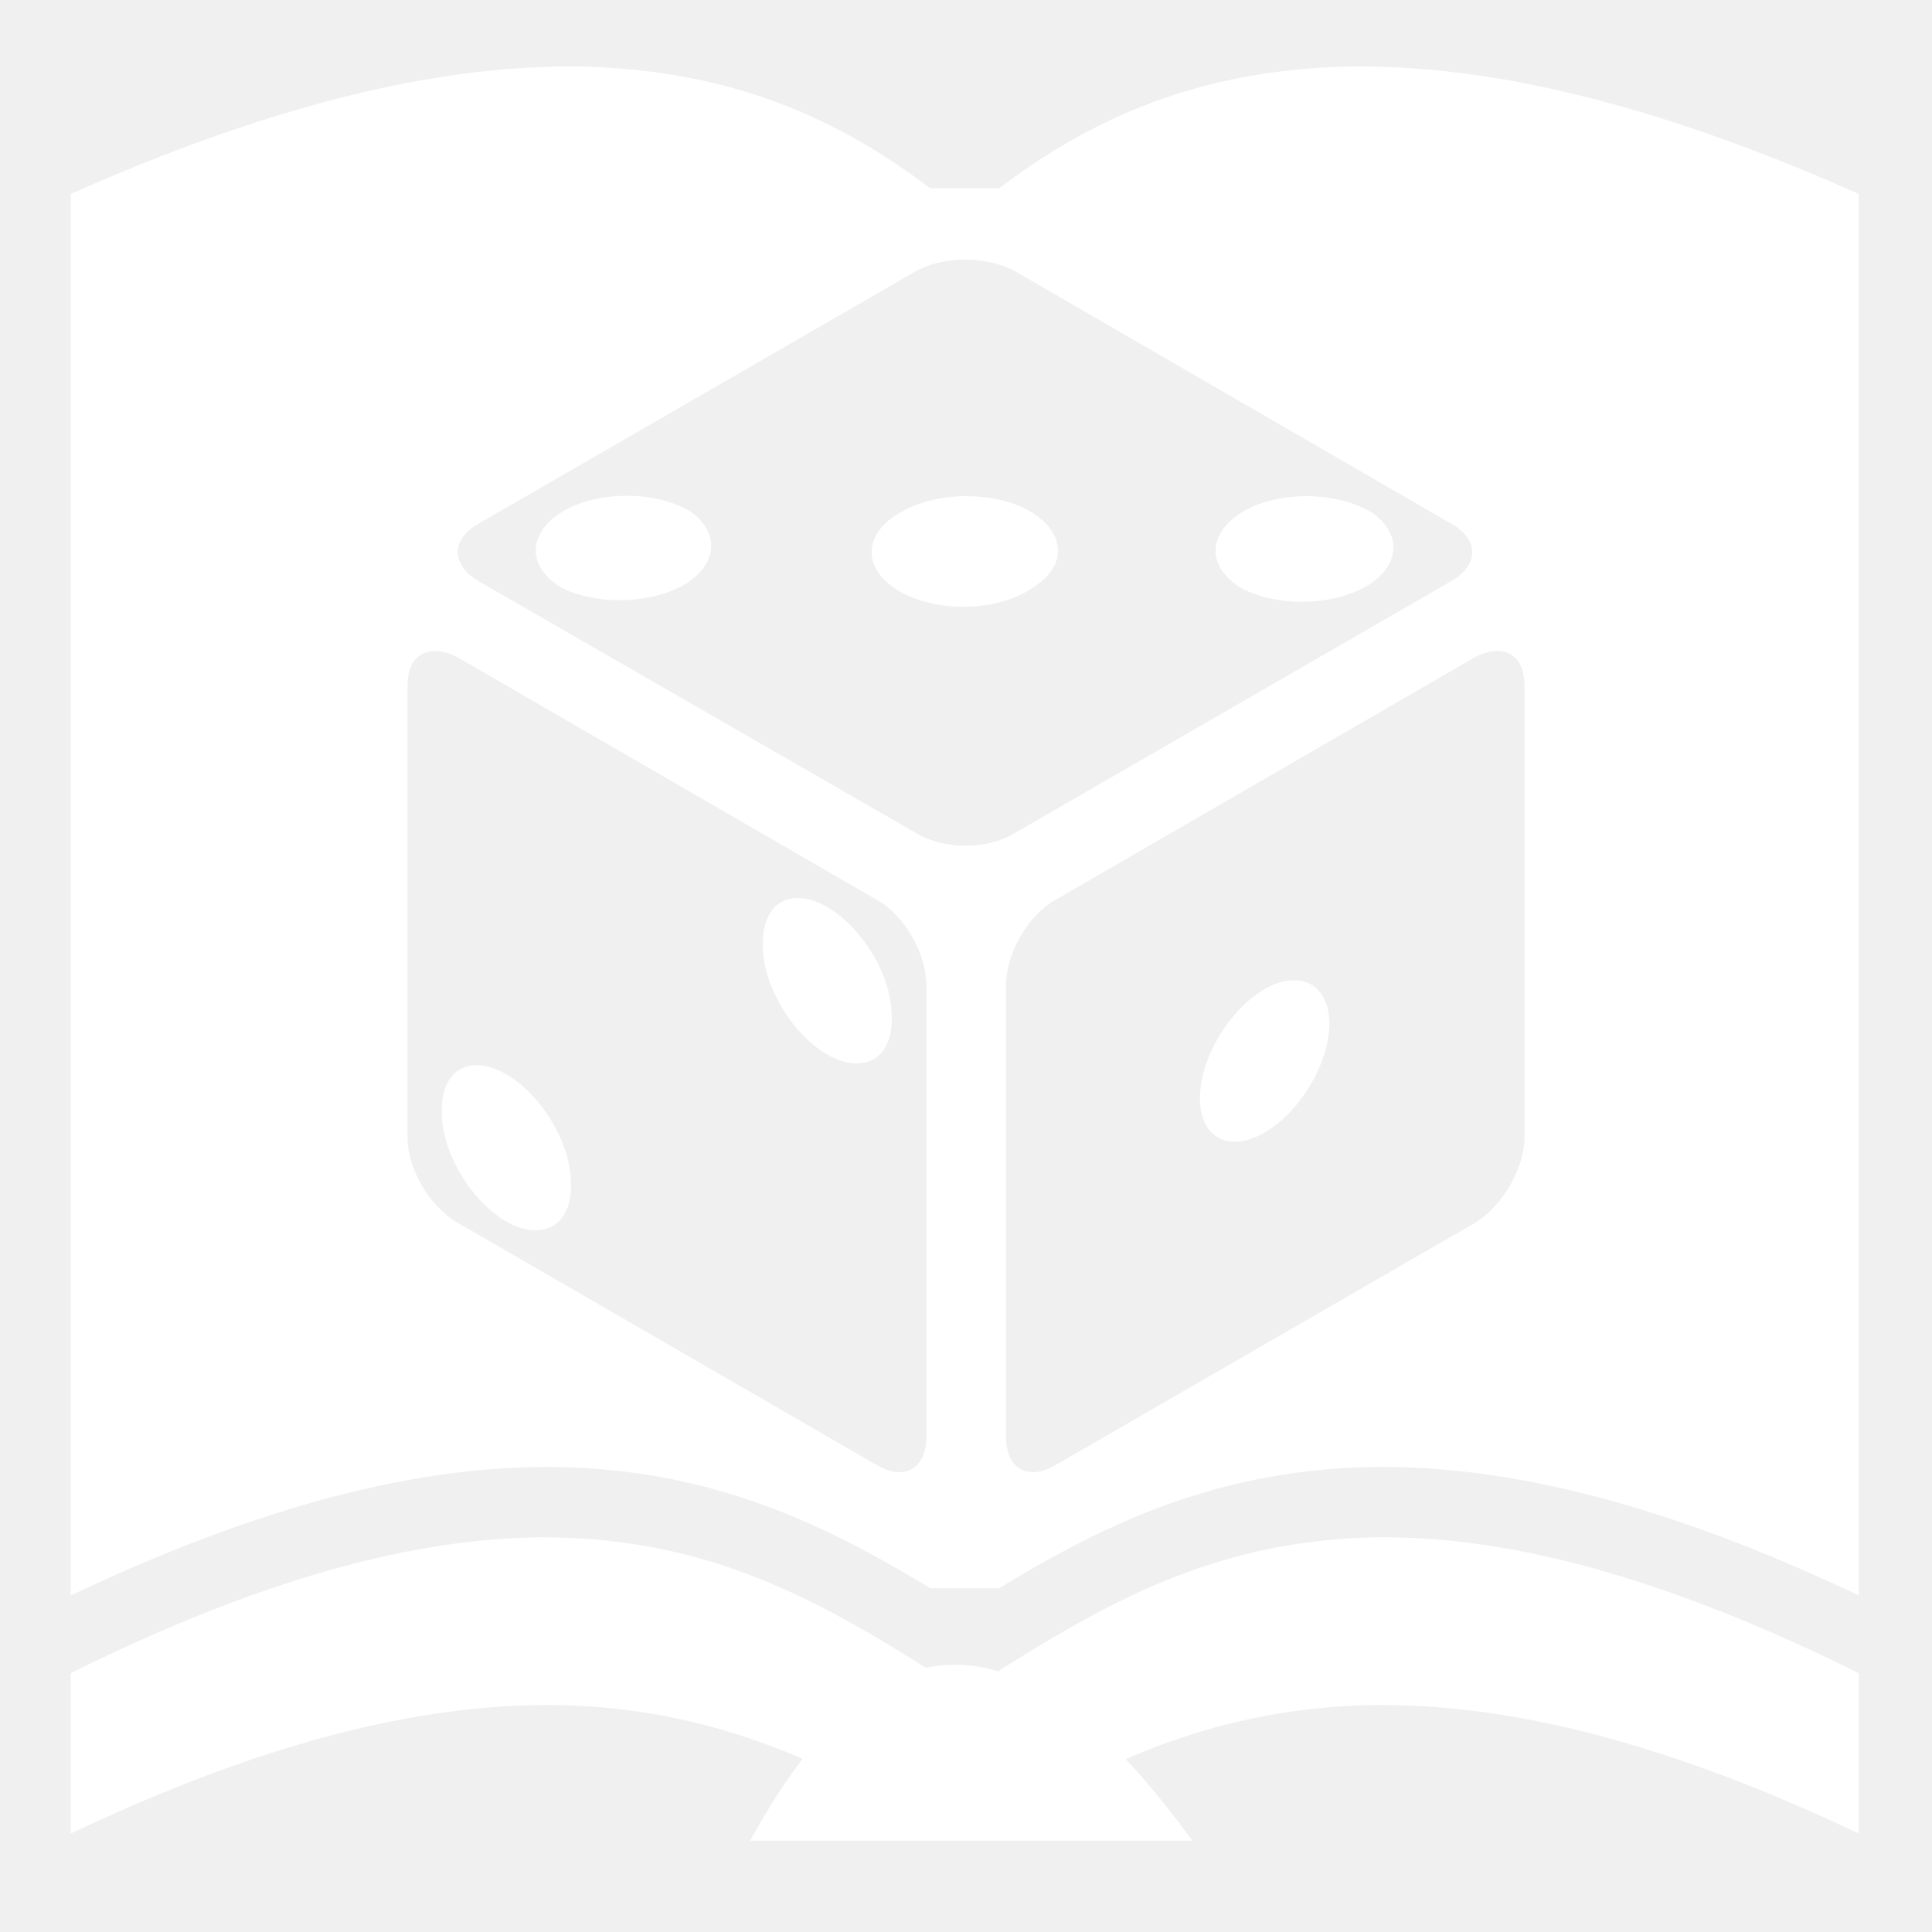
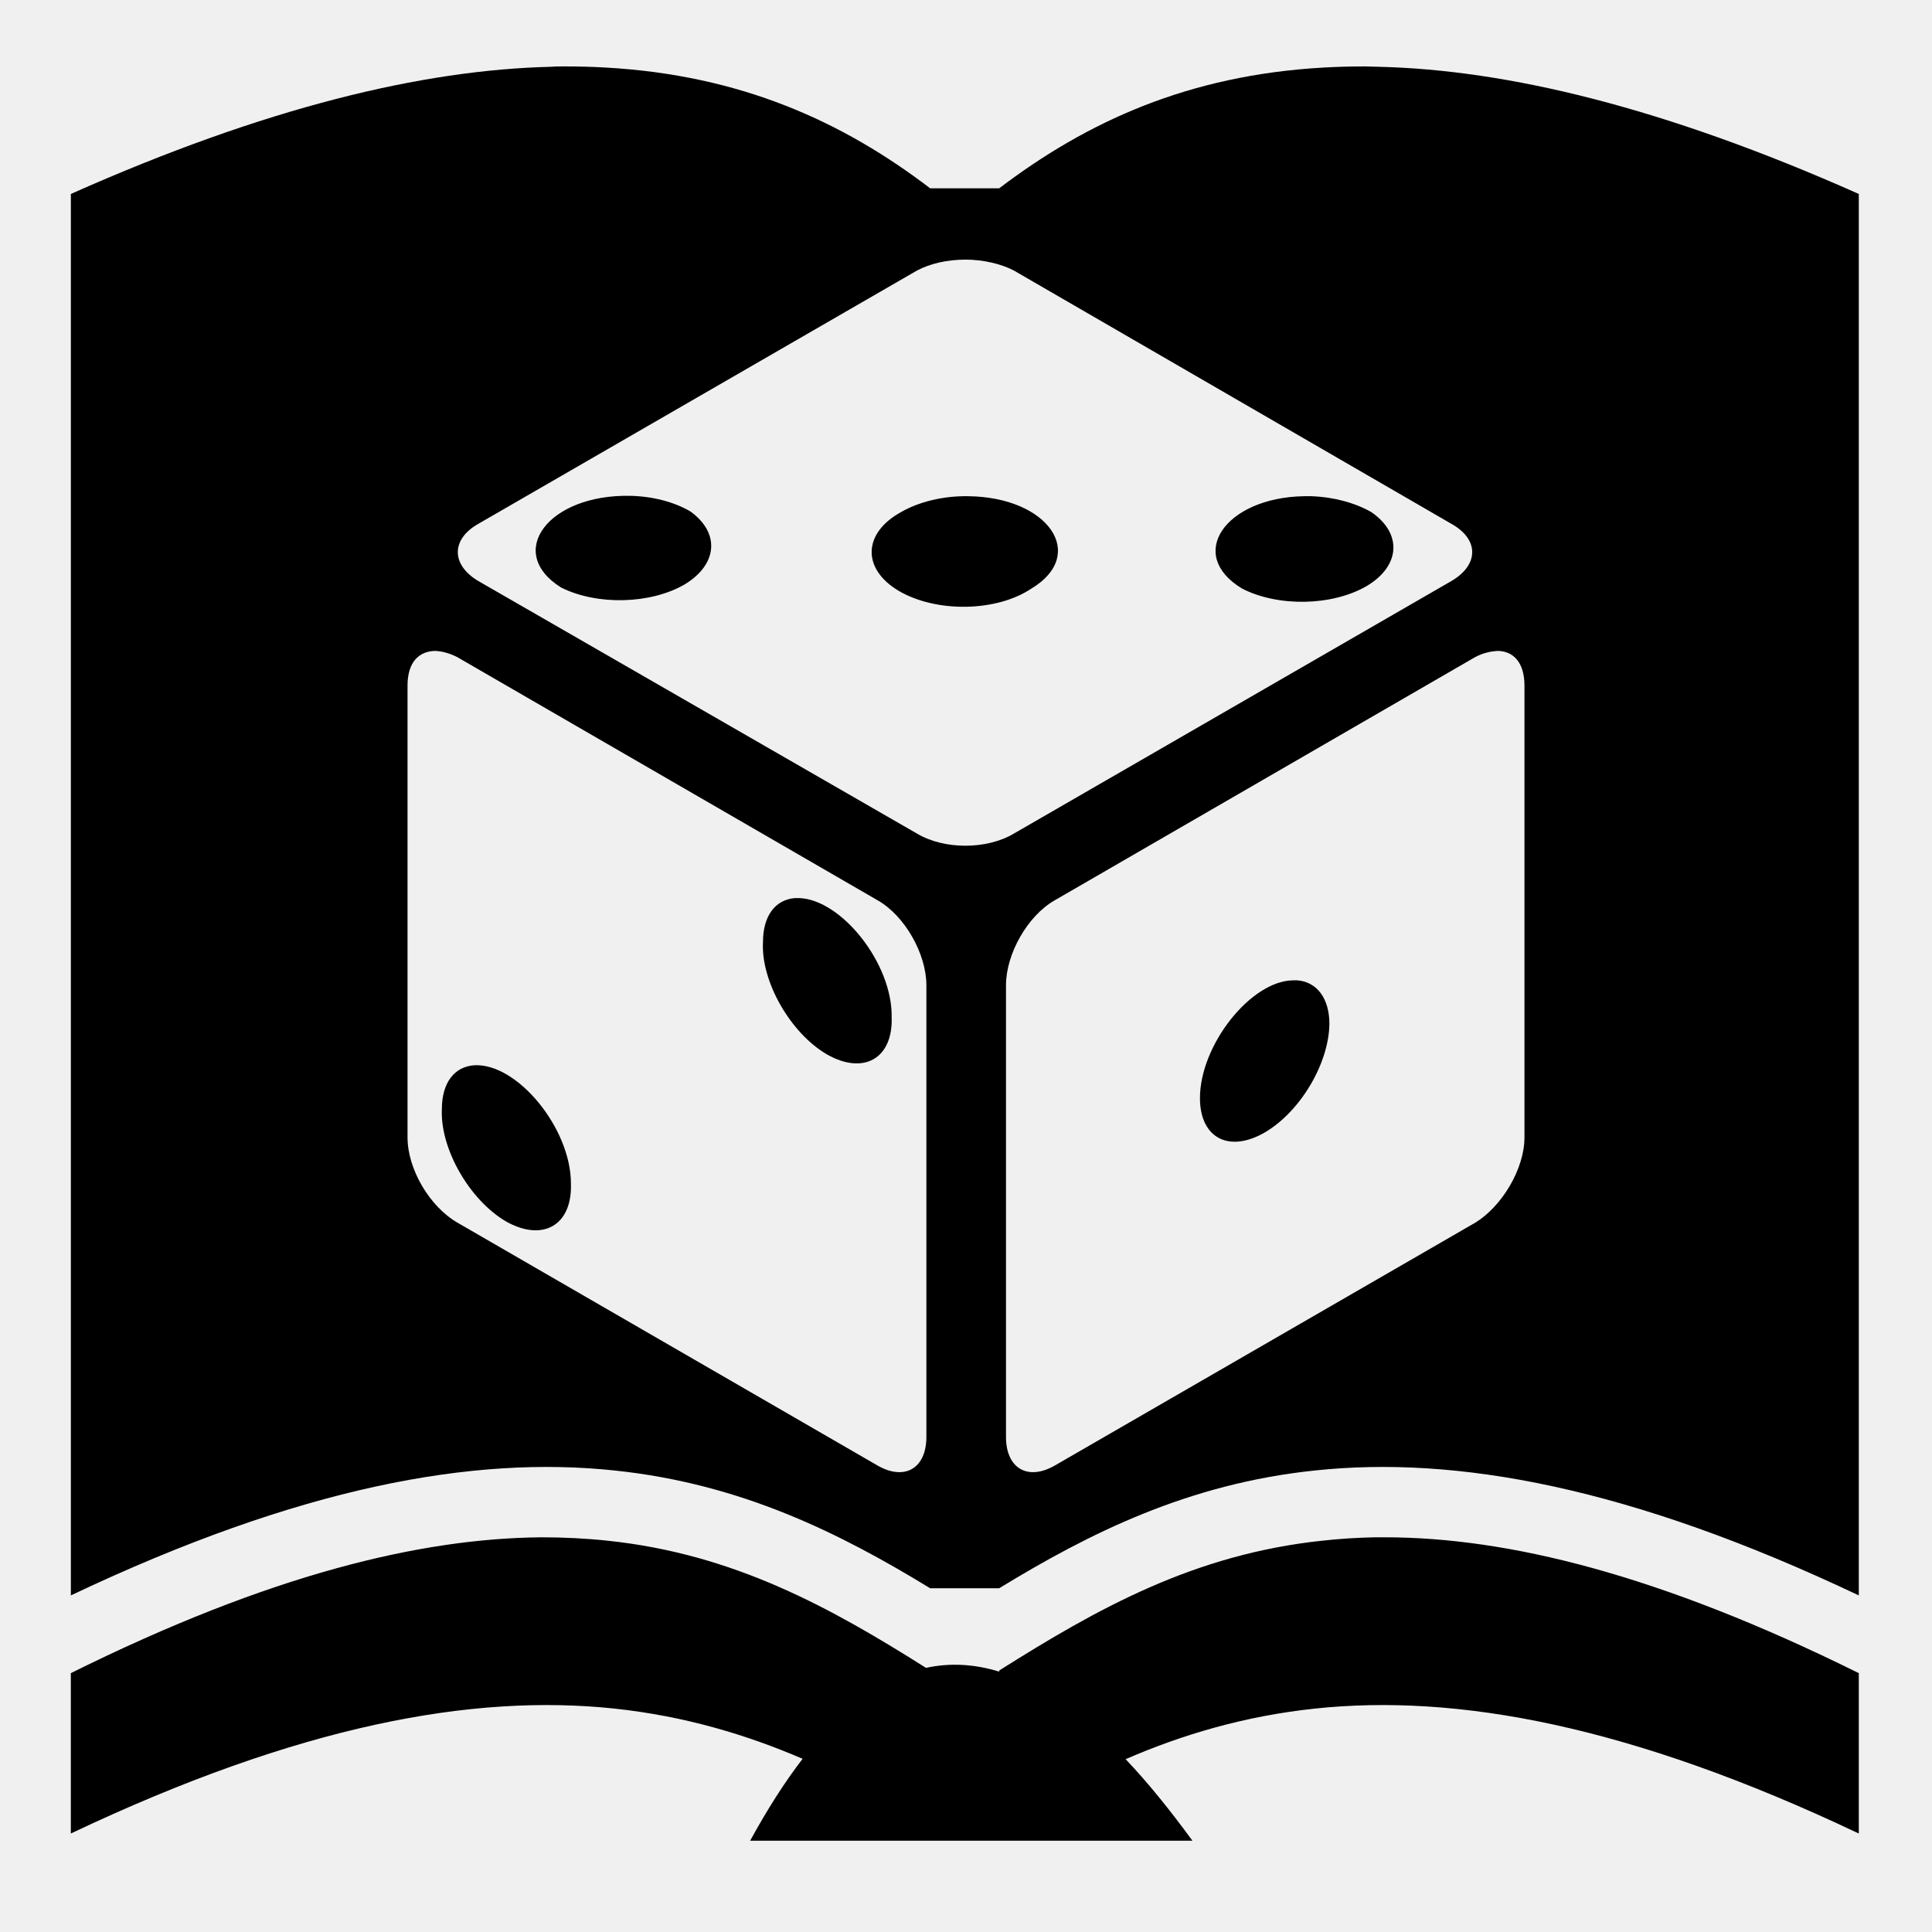
<svg xmlns="http://www.w3.org/2000/svg" viewBox="0 0 512 512">
-   <path fill="#fff" d="M149.7 17.6c-1.2 0-2.5 0-3.7.1-33.9.8-75.52 10.7-127.22 33.7v371.4c60.7-28.8 106.62-37.1 144.12-33.1 33.5 3.5 59.7 16.6 83.6 31.2h18.3c23.9-14.6 50.1-27.7 83.6-31.2 37.5-4 83.5 4.3 144.2 33.1V51.4c-51.7-23-93.3-32.9-127.2-33.7-1.3 0-2.5-.1-3.7-.1-3.7 0-7.4.1-10.9.3-35.8 2-62.7 14.3-86 32h-18.3c-23.2-17.7-50.2-30-86-32-3.5-.2-7.1-.3-10.8-.3zm106.2 51.2c4.5 0 9.4 1.1 12.8 2.9l115.9 67.1c7.4 4.1 7.4 10.9 0 15.2l-115.9 66.9c-7.2 4.3-18.5 4.3-25.7 0L126.8 154c-7.3-4.3-7.3-11.1 0-15.2L243 71.7c3.4-1.8 7.9-2.9 12.9-2.9zm-89 62.6c-21.6-.4-33.1 15-18.2 24.3 9.6 4.8 23.7 4.4 32.7-.8 8.8-5.3 9.5-13.7 1.5-19.4-4.3-2.5-10-4-16-4.1zm178.6.1c-20.8.4-31.3 15.5-16.3 24.5 9.6 4.9 23.9 4.6 33-.7 8.9-5.3 9.5-13.9 1.2-19.6-4.2-2.4-9.9-4-15.9-4.2h-2zm-89 0c-6.6-.1-13 1.5-17.7 4.2-10.2 5.6-10.4 15.1-.6 20.9 9.9 5.8 25.8 5.6 35.1-.6 15-9 4.6-24.3-16.8-24.5zm-141 41c1.5.1 3.4.5 5.6 1.6l111.5 64.5c7.2 4.1 12.9 14.2 12.9 22.5v119.7c0 8.3-5.7 11.7-12.9 7.6L121.2 324c-7.4-4.3-13.2-14.2-13.2-22.6V181.7c0-6.2 3-9.2 7.5-9.2zm281.3 0c4.2 0 7.2 3 7.2 9.2v119.7c0 8.4-6 18.3-13 22.6l-111.5 64.4c-7.2 4.1-12.9.7-12.9-7.6V261.1c0-8.3 5.7-18.4 12.9-22.5L391 174.1c2.1-1.1 4.2-1.5 5.8-1.6zm-185 65.5h-1.1c-5.3.4-8.5 4.8-8.5 11.6-.6 10.4 7.2 24.1 16.9 29.8 9.8 5.6 17.6 1.1 17.2-9.9.2-14.2-13.3-31.1-24.5-31.5zm130.9 21.8c-11.2.1-24.8 17.2-24.7 31.4.1 10.4 7.7 14.4 17.2 8.9 9.4-5.5 17-18.3 17.1-28.8 0-6.7-3.3-11.1-8.5-11.5h-1.1zm-216.9 22.5c-5.4.3-8.7 4.7-8.7 11.6-.5 10.5 7.3 24.1 17 29.8 9.8 5.5 17.6 1 17.2-10.1 0-14.5-14.1-31.8-25.5-31.3zm17.6 125.1c-32 .3-71.83 9.8-124.63 36v42.5c60.7-28.8 106.63-37.1 144.13-33.1 18.6 2 34.9 6.9 49.8 13.3-4.7 6.1-9.3 13.3-13.9 21.7H316c-6-8.2-11.8-15.4-17.7-21.6 15-6.5 31.4-11.4 50.1-13.4 37.5-4 83.5 4.3 144.2 33.1v-42.5c-53.1-26.3-93.1-35.9-125.2-36h-3.1c-4.8.1-9.4.4-13.9.9-34 3.6-59.6 18-85.6 34.4v.3c-6.5-2-13-2.4-19.4-1-25.5-16.1-51-30.2-84.4-33.7-5.6-.6-11.5-.9-17.6-.9z" />
+   <path fill="currentColor" d="M149.7 17.6c-1.2 0-2.5 0-3.7.1-33.9.8-75.52 10.7-127.22 33.7v371.4c60.7-28.8 106.62-37.1 144.12-33.1 33.5 3.5 59.7 16.6 83.6 31.2h18.3c23.9-14.6 50.1-27.7 83.6-31.2 37.5-4 83.5 4.3 144.2 33.1V51.4c-51.7-23-93.3-32.9-127.2-33.7-1.3 0-2.5-.1-3.7-.1-3.7 0-7.4.1-10.9.3-35.8 2-62.7 14.3-86 32h-18.3c-23.2-17.7-50.2-30-86-32-3.5-.2-7.1-.3-10.8-.3zm106.2 51.2c4.5 0 9.4 1.1 12.8 2.9l115.9 67.1c7.4 4.1 7.4 10.9 0 15.2l-115.9 66.9c-7.2 4.3-18.5 4.3-25.7 0L126.8 154c-7.3-4.3-7.3-11.1 0-15.2L243 71.7c3.4-1.8 7.9-2.9 12.9-2.9zm-89 62.6c-21.6-.4-33.1 15-18.2 24.3 9.6 4.8 23.7 4.4 32.7-.8 8.8-5.3 9.5-13.7 1.5-19.4-4.3-2.5-10-4-16-4.1zm178.6.1c-20.8.4-31.3 15.5-16.3 24.5 9.6 4.9 23.9 4.6 33-.7 8.9-5.3 9.5-13.9 1.2-19.6-4.2-2.4-9.9-4-15.9-4.2h-2zm-89 0c-6.6-.1-13 1.5-17.7 4.2-10.2 5.6-10.4 15.1-.6 20.9 9.9 5.8 25.8 5.6 35.1-.6 15-9 4.6-24.3-16.8-24.5zm-141 41c1.5.1 3.4.5 5.6 1.6l111.5 64.5c7.2 4.1 12.9 14.2 12.9 22.5v119.7c0 8.3-5.7 11.7-12.9 7.6L121.2 324c-7.4-4.3-13.2-14.2-13.2-22.6V181.7c0-6.2 3-9.2 7.5-9.2zm281.3 0c4.2 0 7.2 3 7.2 9.2v119.7c0 8.4-6 18.3-13 22.6l-111.5 64.4c-7.2 4.1-12.9.7-12.9-7.6V261.1c0-8.3 5.7-18.4 12.9-22.5L391 174.1c2.1-1.1 4.2-1.5 5.8-1.6zm-185 65.5h-1.1c-5.3.4-8.5 4.8-8.5 11.6-.6 10.4 7.2 24.1 16.9 29.8 9.8 5.6 17.6 1.1 17.2-9.9.2-14.2-13.3-31.1-24.5-31.5zm130.9 21.8c-11.2.1-24.8 17.2-24.7 31.4.1 10.4 7.7 14.4 17.2 8.9 9.4-5.5 17-18.3 17.1-28.8 0-6.7-3.3-11.1-8.5-11.5h-1.1zm-216.9 22.5c-5.4.3-8.7 4.7-8.7 11.6-.5 10.5 7.3 24.1 17 29.8 9.8 5.5 17.6 1 17.2-10.1 0-14.5-14.1-31.8-25.5-31.3zm17.6 125.1c-32 .3-71.83 9.8-124.63 36v42.5c60.7-28.8 106.63-37.1 144.13-33.1 18.6 2 34.9 6.9 49.8 13.3-4.7 6.1-9.3 13.3-13.9 21.7H316c-6-8.2-11.8-15.4-17.7-21.6 15-6.5 31.4-11.4 50.1-13.4 37.5-4 83.5 4.3 144.2 33.1v-42.5c-53.1-26.3-93.1-35.9-125.2-36h-3.1c-4.8.1-9.4.4-13.9.9-34 3.6-59.6 18-85.6 34.4v.3c-6.5-2-13-2.4-19.4-1-25.5-16.1-51-30.2-84.4-33.7-5.6-.6-11.5-.9-17.6-.9z" />
</svg>
